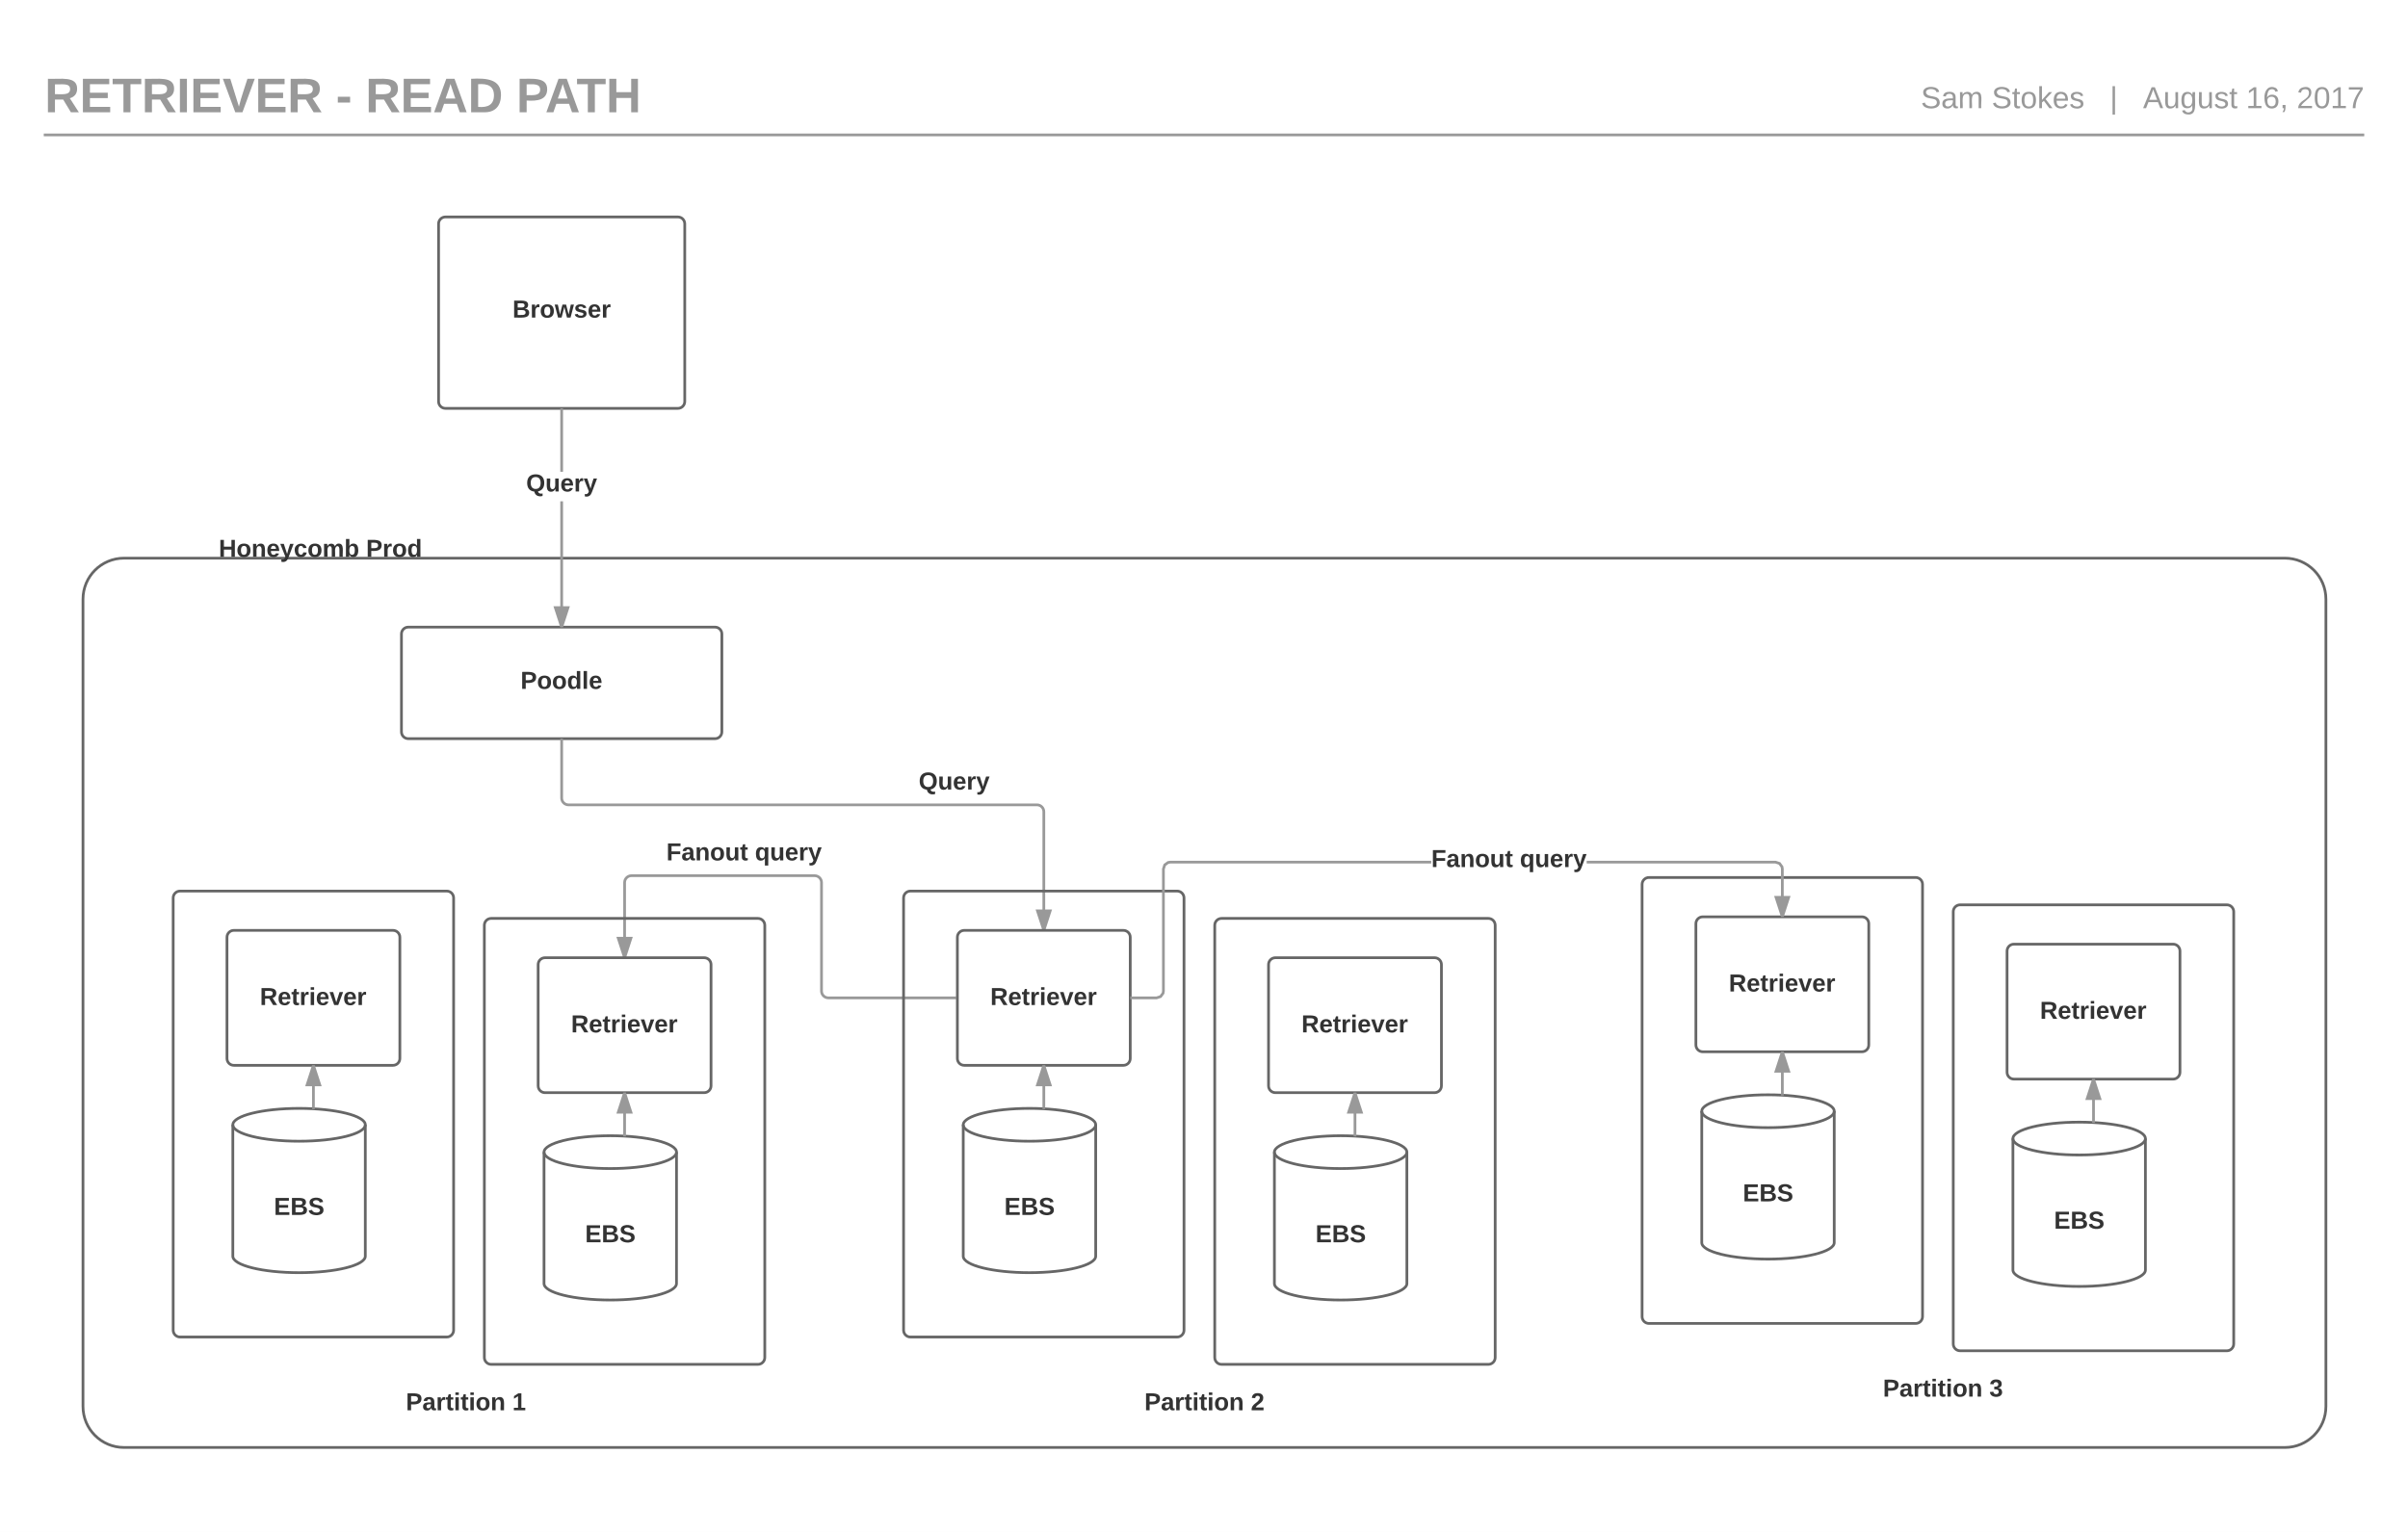
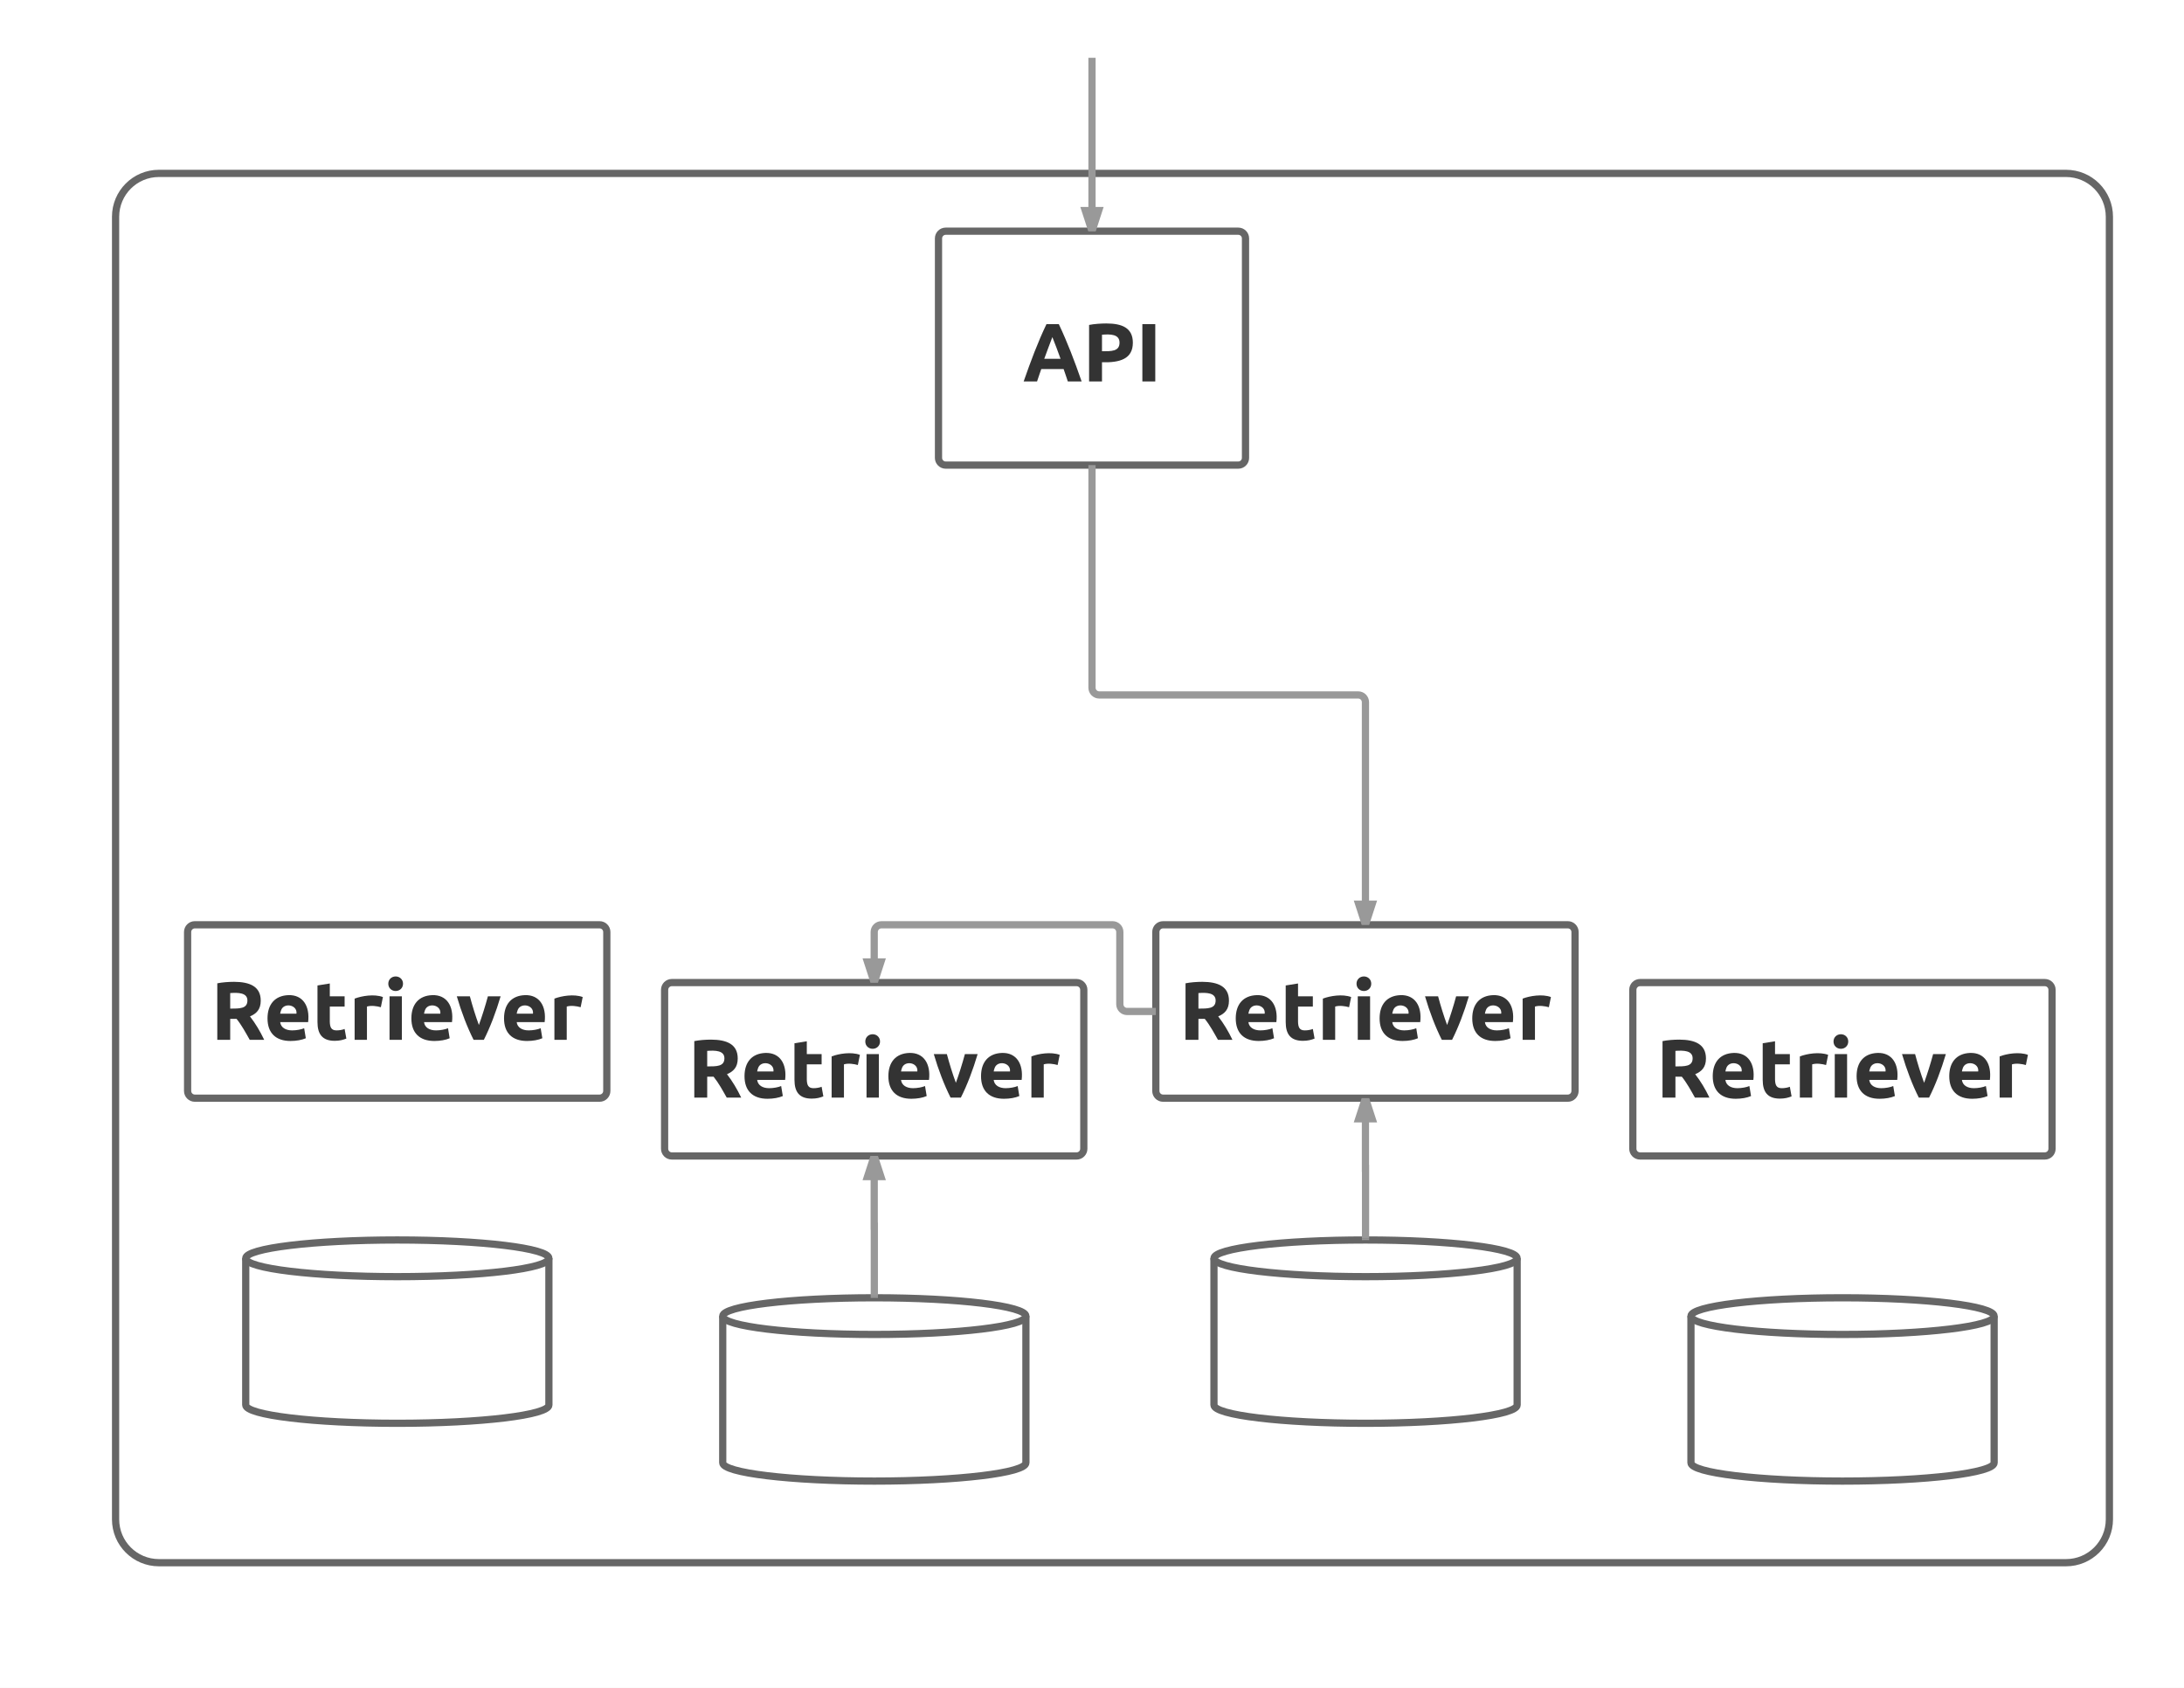
- <svg xmlns="http://www.w3.org/2000/svg" xmlns:xlink="http://www.w3.org/1999/xlink" width="1760.7" height="1120.45">
-   <g transform="translate(0 0)">
-     <path d="M0 0h1760.7v1120.45H0z" fill="#fff" />
-     <path d="M32.68 37c0-2.75 2.24-5 5-5h838c2.76 0 5 2.25 5 5v75.35c0 2.76-2.24 5-5 5h-838c-2.76 0-5-2.24-5-5z" fill="none" />
-     <use xlink:href="#a" transform="matrix(1,0,0,1,32.67925,32.01258) translate(0 50.11111)" />
-     <use xlink:href="#b" transform="matrix(1,0,0,1,32.67925,32.01258) translate(212.9383 50.11111)" />
-     <use xlink:href="#c" transform="matrix(1,0,0,1,32.67925,32.01258) translate(234.5679 50.11111)" />
-     <use xlink:href="#d" transform="matrix(1,0,0,1,32.67925,32.01258) translate(344.8889 50.11111)" />
-     <path d="M32 98.68H1728.7" stroke="#999" stroke-width="2" fill="none" />
-     <path d="M1040.68 55.68c0-2.76 2.24-5 5-5h678c2.76 0 5 2.24 5 5v38c0 2.76-2.24 5-5 5h-678c-2.76 0-5-2.24-5-5z" fill="none" />
-     <use xlink:href="#e" transform="matrix(1,0,0,1,1040.679,50.67925) translate(363.8025 28.44444)" />
-     <use xlink:href="#f" transform="matrix(1,0,0,1,1040.679,50.67925) translate(415.5926 28.44444)" />
-     <use xlink:href="#g" transform="matrix(1,0,0,1,1040.679,50.67925) translate(502.0123 28.44444)" />
-     <use xlink:href="#h" transform="matrix(1,0,0,1,1040.679,50.67925) translate(526.2716 28.44444)" />
-     <use xlink:href="#i" transform="matrix(1,0,0,1,1040.679,50.67925) translate(601.5802 28.44444)" />
-     <use xlink:href="#j" transform="matrix(1,0,0,1,1040.679,50.67925) translate(638.6173 28.44444)" />
-     <path d="M320.68 163.68c0-2.76 2.24-5 5-5h170c2.76 0 5 2.24 5 5v130c0 2.76-2.24 5-5 5h-170c-2.76 0-5-2.24-5-5z" stroke="#666" stroke-width="2" fill="#fff" />
-     <use xlink:href="#k" transform="matrix(1,0,0,1,340.6792,158.6792) translate(34.05 73.6)" />
-     <path d="M293.54 463.68c0-2.76 2.23-5 5-5h224.28c2.76 0 5 2.24 5 5v71.58c0 2.76-2.24 5-5 5H298.54c-2.77 0-5-2.24-5-5z" stroke="#666" stroke-width="2" fill="#fff" />
-     <use xlink:href="#l" transform="matrix(1,0,0,1,293.5364,458.6792) translate(87.08 45.15)" />
-     <path d="M1670.68 408.24c16.57 0 30 13.44 30 30v590.44c0 16.57-13.43 30-30 30h-1580c-16.57 0-30-13.43-30-30V438.24c0-16.56 13.43-30 30-30z" stroke="#666" stroke-width="2" fill="none" />
-     <path d="M58.25 383.68c0-2.76 2.24-5 5-5h341.43c2.76 0 5 2.24 5 5v39.02c0 2.76-2.24 5-5 5H63.25c-2.76 0-5-2.24-5-5z" fill="none" />
-     <use xlink:href="#m" transform="matrix(1,0,0,1,58.25067,378.6792) translate(101.675 28.6)" />
-     <use xlink:href="#n" transform="matrix(1,0,0,1,58.25067,378.6792) translate(209.425 28.6)" />
-     <path d="M411.68 458.68h-2v-92.02h2zm0-113.62h-2v-46.38h2z" fill="#999" />
-     <path d="M410.68 458.68l-4.64-14.27h9.27z" fill="#999" />
-     <path d="M411.73 458.68h-2.1l-4.96-15.27h12.02zm-4.3-13.27l3.25 10.04 3.26-10.03z" fill="#999" />
-     <use xlink:href="#o" transform="matrix(1,0,0,1,384.7042,345.0593) translate(0.005 14.4)" />
-     <path d="M126.63 656.73c0-2.76 2.24-5 5-5h195.05c2.76 0 5 2.24 5 5V972.9c0 2.75-2.24 5-5 5H131.63c-2.76 0-5-2.25-5-5z" stroke="#666" stroke-width="2" fill="none" />
-     <path d="M165.97 685.48c0-2.76 2.23-5 5-5h116.4c2.77 0 5 2.24 5 5v88.7c0 2.77-2.23 5-5 5h-116.4c-2.77 0-5-2.23-5-5z" stroke="#666" stroke-width="2" fill="#fff" />
-     <use xlink:href="#p" transform="matrix(1,0,0,1,165.966,680.4826) translate(24.055 54.61875)" />
-     <path d="M267.1 918.8c0 6.65-21.67 12.03-48.42 12.03-26.74 0-48.43-5.38-48.43-12.02V822.7c0-6.64 21.7-12.02 48.43-12.02 26.75 0 48.43 5.38 48.43 12.02z" stroke="#666" stroke-width="2" fill="#fff" />
-     <path d="M267.1 822.68c0 6.63-21.67 12-48.42 12-26.74 0-48.43-5.37-48.43-12" stroke="#666" stroke-width="2" fill="none" />
-     <use xlink:href="#q" transform="matrix(1,0,0,1,170.2539,839.6937) translate(30.03 48.9)" />
-     <path d="M229.17 779.2v30.98" stroke="#999" stroke-width="2" fill="none" />
-     <path d="M233.8 793.46h-9.26l4.63-14.27z" fill="#999" />
-     <path d="M235.2 794.46h-12.04l4.96-15.27h2.1zm-9.28-2h6.5l-3.25-10.03zM230.17 811.23l-2-.1v-.95h2z" fill="#999" />
-     <path d="M410.68 540.26v43.42c0 2.76 2.24 5 5 5h342.55c2.76 0 5 2.24 5 5v86.8" stroke="#999" stroke-width="2" fill="none" />
-     <path d="M763.23 680.48l-4.64-14.26h9.26z" fill="#999" />
-     <path d="M764.28 680.48h-2.1l-4.96-15.26h12.02zm-4.3-13.26l3.25 10.03 3.26-10.03z" fill="#999" />
-     <use xlink:href="#r" transform="matrix(1,0,0,1,671.7108,563.0792) translate(0.005 14.4)" />
-     <path d="M456.7 700.48v-55c0-2.76 2.24-5 5-5h133.98c2.76 0 5 2.24 5 5v79.36c0 2.76 2.24 5 5 5h93.34" stroke="#999" stroke-width="2" fill="none" />
-     <path d="M456.7 700.48l-4.63-14.26h9.27z" fill="#999" />
-     <path d="M457.75 700.48h-2.1l-4.96-15.26h12zm-4.3-13.26l3.25 10.03 3.26-10.03zM700.02 730.84h-1v-2h1z" fill="#999" />
-     <use xlink:href="#s" transform="matrix(1,0,0,1,487.2231,614.8826) translate(0.005 14.4)" />
-     <use xlink:href="#t" transform="matrix(1,0,0,1,487.2231,614.8826) translate(64.755 14.4)" />
-     <path d="M354.15 676.73c0-2.76 2.24-5 5-5H554.2c2.77 0 5 2.24 5 5V992.9c0 2.75-2.23 5-5 5H359.16c-2.76 0-5-2.25-5-5z" stroke="#666" stroke-width="2" fill="none" />
-     <path d="M393.5 705.48c0-2.76 2.23-5 5-5h116.4c2.77 0 5 2.24 5 5v88.7c0 2.77-2.23 5-5 5H398.5c-2.77 0-5-2.23-5-5z" stroke="#666" stroke-width="2" fill="#fff" />
-     <use xlink:href="#p" transform="matrix(1,0,0,1,393.4923,700.4826) translate(24.055 54.61875)" />
-     <path d="M494.64 938.8c0 6.65-21.7 12.03-48.43 12.03-26.74 0-48.42-5.38-48.42-12.02V842.7c0-6.64 21.68-12.02 48.43-12.02s48.44 5.38 48.44 12.02z" stroke="#666" stroke-width="2" fill="#fff" />
-     <path d="M494.64 842.68c0 6.63-21.7 12-48.43 12-26.74 0-48.42-5.37-48.42-12" stroke="#666" stroke-width="2" fill="none" />
-     <use xlink:href="#q" transform="matrix(1,0,0,1,397.7802,859.6937) translate(30.03 48.9)" />
-     <path d="M456.7 799.2v30.98" stroke="#999" stroke-width="2" fill="none" />
-     <path d="M461.34 813.46h-9.27l4.63-14.27z" fill="#999" />
-     <path d="M462.7 814.46h-12l4.95-15.27h2.1zm-9.26-2h6.52l-3.26-10.03zM457.7 831.23l-2-.1v-.95h2z" fill="#999" />
-     <path d="M660.68 656.73c0-2.76 2.24-5 5-5h195.05c2.76 0 5 2.24 5 5V972.9c0 2.75-2.24 5-5 5H665.68c-2.76 0-5-2.25-5-5z" stroke="#666" stroke-width="2" fill="none" />
-     <path d="M700.02 685.48c0-2.76 2.24-5 5-5h116.4c2.78 0 5 2.24 5 5v88.7c0 2.77-2.22 5-5 5h-116.4c-2.76 0-5-2.23-5-5z" stroke="#666" stroke-width="2" fill="#fff" />
-     <use xlink:href="#p" transform="matrix(1,0,0,1,700.0186,680.4826) translate(24.055 54.61875)" />
-     <path d="M801.16 918.8c0 6.65-21.68 12.03-48.43 12.03-26.74 0-48.42-5.38-48.42-12.02V822.7c0-6.64 21.7-12.02 48.43-12.02 26.75 0 48.43 5.38 48.43 12.02z" stroke="#666" stroke-width="2" fill="#fff" />
-     <path d="M801.16 822.68c0 6.63-21.68 12-48.43 12-26.74 0-48.42-5.37-48.42-12" stroke="#666" stroke-width="2" fill="none" />
-     <use xlink:href="#q" transform="matrix(1,0,0,1,704.3065,839.6937) translate(30.03 48.9)" />
-     <path d="M763.23 779.2v30.98" stroke="#999" stroke-width="2" fill="none" />
-     <path d="M767.86 793.46h-9.27l4.63-14.27z" fill="#999" />
-     <path d="M769.24 794.46h-12.02l4.96-15.27h2.1zm-9.27-2h6.52l-3.27-10.03zM764.23 811.23l-2-.1v-.95h2z" fill="#999" />
-     <path d="M888.2 676.73c0-2.76 2.24-5 5-5h195.06c2.76 0 5 2.24 5 5V992.9c0 2.75-2.24 5-5 5H893.2c-2.76 0-5-2.25-5-5z" stroke="#666" stroke-width="2" fill="none" />
-     <path d="M927.54 705.48c0-2.76 2.24-5 5-5h116.42c2.76 0 5 2.24 5 5v88.7c0 2.77-2.24 5-5 5H932.54c-2.76 0-5-2.23-5-5z" stroke="#666" stroke-width="2" fill="#fff" />
-     <use xlink:href="#p" transform="matrix(1,0,0,1,927.5448,700.4826) translate(24.055 54.61875)" />
-     <path d="M1028.7 938.8c0 6.65-21.7 12.03-48.44 12.03-26.75 0-48.43-5.38-48.43-12.02V842.7c0-6.64 21.68-12.02 48.43-12.02s48.43 5.38 48.43 12.02z" stroke="#666" stroke-width="2" fill="#fff" />
-     <path d="M1028.7 842.68c0 6.63-21.7 12-48.44 12-26.75 0-48.43-5.37-48.43-12" stroke="#666" stroke-width="2" fill="none" />
-     <use xlink:href="#q" transform="matrix(1,0,0,1,931.8328,859.6937) translate(30.03 48.9)" />
-     <path d="M990.75 799.2v30.98" stroke="#999" stroke-width="2" fill="none" />
-     <path d="M995.4 813.46h-9.28l4.63-14.27z" fill="#999" />
-     <path d="M996.76 814.46h-12.02l4.96-15.27h2.1zm-9.27-2h6.5l-3.25-10.03zM991.75 831.23l-2-.1v-.95h2z" fill="#999" />
-     <path d="M1200.68 646.8c0-2.75 2.24-5 5-5h195.05c2.76 0 5 2.25 5 5v316.17c0 2.76-2.24 5-5 5h-195.05c-2.76 0-5-2.24-5-5z" stroke="#666" stroke-width="2" fill="none" />
-     <path d="M1240.02 675.56c0-2.76 2.24-5 5-5h116.4c2.78 0 5 2.24 5 5v88.7c0 2.77-2.22 5-5 5h-116.4c-2.76 0-5-2.23-5-5z" stroke="#666" stroke-width="2" fill="#fff" />
-     <use xlink:href="#p" transform="matrix(1,0,0,1,1240.019,670.563) translate(24.055 54.61875)" />
-     <path d="M1341.16 908.9c0 6.63-21.68 12-48.43 12-26.74 0-48.42-5.37-48.42-12v-96.14c0-6.64 21.7-12.02 48.43-12.02 26.75 0 48.43 5.38 48.43 12.02z" stroke="#666" stroke-width="2" fill="#fff" />
-     <path d="M1341.16 812.76c0 6.63-21.68 12-48.43 12-26.74 0-48.42-5.37-48.42-12" stroke="#666" stroke-width="2" fill="none" />
-     <use xlink:href="#q" transform="matrix(1,0,0,1,1244.306,829.7741) translate(30.03 48.9)" />
-     <path d="M1303.23 769.27v31" stroke="#999" stroke-width="2" fill="none" />
-     <path d="M1307.86 783.54h-9.27l4.63-14.27z" fill="#999" />
-     <path d="M1309.24 784.54h-12.02l4.96-15.27h2.1zm-9.27-2h6.52l-3.27-10.03zM1304.23 801.3l-2-.1v-.94h2z" fill="#999" />
-     <path d="M1428.2 666.8c0-2.75 2.24-5 5-5h195.06c2.76 0 5 2.25 5 5v316.17c0 2.76-2.24 5-5 5H1433.2c-2.76 0-5-2.24-5-5z" stroke="#666" stroke-width="2" fill="none" />
-     <path d="M1467.54 695.56c0-2.76 2.24-5 5-5h116.42c2.76 0 5 2.24 5 5v88.7c0 2.77-2.24 5-5 5h-116.42c-2.76 0-5-2.23-5-5z" stroke="#666" stroke-width="2" fill="#fff" />
-     <use xlink:href="#p" transform="matrix(1,0,0,1,1467.545,690.563) translate(24.055 54.61875)" />
-     <path d="M1568.7 928.9c0 6.63-21.7 12-48.44 12-26.75 0-48.43-5.37-48.43-12v-96.14c0-6.64 21.68-12.02 48.43-12.02s48.43 5.38 48.43 12.02z" stroke="#666" stroke-width="2" fill="#fff" />
-     <path d="M1568.7 832.76c0 6.63-21.7 12-48.44 12-26.75 0-48.43-5.37-48.43-12" stroke="#666" stroke-width="2" fill="none" />
-     <use xlink:href="#q" transform="matrix(1,0,0,1,1471.833,849.7741) translate(30.03 48.9)" />
-     <path d="M1530.75 789.27v31" stroke="#999" stroke-width="2" fill="none" />
-     <path d="M1535.4 803.54h-9.28l4.63-14.27z" fill="#999" />
-     <path d="M1536.76 804.54h-12.02l4.96-15.27h2.1zm-9.27-2h6.5l-3.25-10.03zM1531.75 821.3l-2-.1v-.94h2zM1046.52 631.56H855.76l-1.27.2-2 1.47-.82 2.5v89.2l-.3 1.88-2.13 2.92-3.4 1.12h-19.42v-2h19.1l2.48-.82 1.48-2 .2-1.26V635.4l1.1-3.4 2.92-2.13 1.9-.3h190.92zm255.28-.88l2.12 2.9.3 1.9v35.08h-2v-34.92l-.2-1.26-1.46-2-2.5-.82h-137.9v-2h138.23z" fill="#999" />
-     <path d="M1303.23 670.56l-4.64-14.26h9.26z" fill="#999" />
-     <path d="M1304.28 670.56h-2.1l-4.96-15.26h12.02zm-4.3-13.26l3.25 10.03 3.26-10.03z" fill="#999" />
-     <g>
-       <use xlink:href="#s" transform="matrix(1,0,0,1,1046.521,619.763) translate(0.005 14.4)" />
-       <use xlink:href="#t" transform="matrix(1,0,0,1,1046.521,619.763) translate(64.755 14.4)" />
-     </g>
-     <path d="M220.68 1002.9c0-2.77 2.24-5 5-5h230c2.76 0 5 2.23 5 5v50c0 2.75-2.24 5-5 5h-230c-2.76 0-5-2.25-5-5z" fill="none" />
-     <g>
-       <use xlink:href="#u" transform="matrix(1,0,0,1,220.6792,997.8898) translate(76.1 33.6)" />
-       <use xlink:href="#v" transform="matrix(1,0,0,1,220.6792,997.8898) translate(153.9 33.6)" />
-     </g>
-     <path d="M760.68 1002.9c0-2.77 2.24-5 5-5h230c2.76 0 5 2.23 5 5v50c0 2.75-2.24 5-5 5h-230c-2.76 0-5-2.25-5-5z" fill="none" />
-     <g>
-       <use xlink:href="#u" transform="matrix(1,0,0,1,760.6792,997.8898) translate(76.1 33.6)" />
-       <use xlink:href="#w" transform="matrix(1,0,0,1,760.6792,997.8898) translate(153.9 33.6)" />
-     </g>
-     <path d="M1300.68 992.9c0-2.77 2.24-5 5-5h230c2.76 0 5 2.23 5 5v50c0 2.75-2.24 5-5 5h-230c-2.76 0-5-2.25-5-5z" fill="none" />
-     <g>
-       <use xlink:href="#u" transform="matrix(1,0,0,1,1300.679,987.8898) translate(76.1 33.6)" />
-       <use xlink:href="#x" transform="matrix(1,0,0,1,1300.679,987.8898) translate(153.9 33.6)" />
-     </g>
+ <svg xmlns="http://www.w3.org/2000/svg" xmlns:ns1="lucid" xmlns:xlink="http://www.w3.org/1999/xlink" width="1511.64" height="1168.08">
+   <g transform="translate(0 0)" ns1:page-tab-id="nAeB_IeilSWc">
+     <path d="M0 0h1511.64v1168.08H0z" fill="#fff" />
+     <path d="M1430 120c16.57 0 30 13.43 30 30v901.48c0 16.57-13.43 30-30 30H110c-16.57 0-30-13.43-30-30V150c0-16.57 13.43-30 30-30z" stroke="#666" stroke-width="5" fill="none" />
+     <path d="M129.85 645c0-2.76 2.24-5 5-5H415c2.76 0 5 2.24 5 5v110c0 2.76-2.24 5-5 5H134.85c-2.76 0-5-2.24-5-5z" stroke="#666" stroke-width="5" fill="#fff" />
+     <use xlink:href="#a" transform="matrix(1,0,0,1,129.8491,640) translate(15.97205 79.6153)" />
+     <path d="M379.92 972.32c0 7-46.97 12.68-104.92 12.68s-104.92-5.68-104.92-12.68V870.84c0-7 46.97-12.7 104.92-12.7s104.92 5.7 104.92 12.7z" stroke="#666" stroke-width="5" fill="#fff" />
+     <path d="M379.92 870.84c0 7-46.97 12.68-104.92 12.68s-104.92-5.68-104.92-12.68" stroke="#666" stroke-width="5" fill="none" />
+     <path d="M460 685c0-2.76 2.24-5 5-5h280.15c2.76 0 5 2.24 5 5v110c0 2.76-2.24 5-5 5H465c-2.76 0-5-2.24-5-5z" stroke="#666" stroke-width="5" fill="#fff" />
+     <use xlink:href="#a" transform="matrix(1,0,0,1,460,680) translate(15.97205 79.6153)" />
+     <path d="M710.08 1012.32c0 7-46.98 12.68-104.93 12.68-57.95 0-104.92-5.68-104.92-12.68V910.84c0-7 46.97-12.7 104.92-12.7s104.93 5.7 104.93 12.7z" stroke="#666" stroke-width="5" fill="#fff" />
+     <path d="M710.08 910.84c0 7-46.98 12.68-104.93 12.68-57.95 0-104.92-5.68-104.92-12.68" stroke="#666" stroke-width="5" fill="none" />
+     <path d="M605.08 800v48.58h.07v48.57" stroke="#999" stroke-width="5" fill="none" />
+     <path d="M609.7 814.27h-9.26l4.64-14.27z" fill="#999" />
+     <path d="M613.15 816.77H597l5.45-16.77h5.25zm-9.27-5h2.4l-1.2-3.68zM607.65 898.2l-2.5-.05-2.5.06v-1.05h5z" fill="#999" />
+     <path d="M800 645c0-2.76 2.24-5 5-5h280.15c2.76 0 5 2.24 5 5v110c0 2.76-2.24 5-5 5H805c-2.76 0-5-2.24-5-5z" stroke="#666" stroke-width="5" fill="#fff" />
+     <use xlink:href="#a" transform="matrix(1,0,0,1,800,640) translate(15.97205 79.6153)" />
+     <path d="M1050.08 972.32c0 7-46.98 12.68-104.93 12.68-57.95 0-104.92-5.68-104.92-12.68V870.84c0-7 46.97-12.7 104.92-12.7s104.93 5.7 104.93 12.7z" stroke="#666" stroke-width="5" fill="#fff" />
+     <path d="M1050.08 870.84c0 7-46.98 12.68-104.93 12.68-57.95 0-104.92-5.68-104.92-12.68" stroke="#666" stroke-width="5" fill="none" />
+     <path d="M945.08 760v48.58h.07v48.57" stroke="#999" stroke-width="5" fill="none" />
+     <path d="M949.7 774.27h-9.26l4.64-14.27z" fill="#999" />
+     <path d="M953.15 776.77H937l5.45-16.77h5.25zm-9.27-5h2.4l-1.2-3.68zM947.65 858.2l-2.5-.05-2.5.06v-1.05h5z" fill="#999" />
+     <path d="M1130.15 685c0-2.76 2.24-5 5-5h280.15c2.76 0 5 2.24 5 5v110c0 2.76-2.24 5-5 5h-280.15c-2.76 0-5-2.24-5-5z" stroke="#666" stroke-width="5" fill="#fff" />
+     <use xlink:href="#a" transform="matrix(1,0,0,1,1130.151,680) translate(15.97205 79.6153)" />
+     <path d="M1380.23 1012.32c0 7-46.98 12.68-104.93 12.68-57.95 0-104.92-5.68-104.92-12.68V910.84c0-7 46.97-12.7 104.92-12.7s104.93 5.7 104.93 12.7z" stroke="#666" stroke-width="5" fill="#fff" />
+     <path d="M1380.23 910.84c0 7-46.98 12.68-104.93 12.68-57.95 0-104.92-5.68-104.92-12.68" stroke="#666" stroke-width="5" fill="none" />
+     <path d="M649.57 165c0-2.76 2.24-5 5-5h202.5c2.76 0 5 2.24 5 5v151.88c0 2.76-2.24 5-5 5h-202.5c-2.76 0-5-2.24-5-5z" stroke="#666" stroke-width="5" fill="#fff" />
+     <use xlink:href="#b" transform="matrix(1,0,0,1,649.5676,160) translate(58.37389 103.9903)" />
+     <path d="M755.82 160V40" stroke="#999" stroke-width="5" fill="none" />
+     <path d="M755.82 160l-4.64-14.27h9.27z" fill="#999" />
+     <path d="M758.45 160h-5.26l-5.46-16.77h16.15zm-3.83-11.77l1.2 3.68 1.2-3.67z" fill="#999" />
+     <path d="M755.82 321.88v154.06c0 2.76 2.24 5 5 5h179.26c2.76 0 5 2.24 5 5V640" stroke="#999" stroke-width="5" fill="none" />
+     <path fill="#999" />
+     <path d="M945.08 640l-4.64-14.27h9.27z" fill="#999" />
+     <path d="M947.7 640h-5.25L937 623.23h16.15zm-3.82-11.77l1.2 3.68 1.2-3.67z" fill="#999" />
+     <path d="M800 700h-19.92c-2.77 0-5-2.24-5-5v-50c0-2.76-2.24-5-5-5h-160c-2.77 0-5 2.24-5 5v35" stroke="#999" stroke-width="5" fill="none" />
+     <path fill="#999" />
+     <path d="M605.08 680l-4.64-14.27h9.27z" fill="#999" />
+     <path d="M607.7 680h-5.25L597 663.23h16.15zm-3.82-11.77l1.2 3.68 1.2-3.67z" fill="#999" />
    <defs>
-       <path fill="#999" d="M240-174c0 40-23 61-54 70L253 0h-59l-57-94H76V0H24v-248c93 4 217-23 216 74zM76-134c48-2 112 12 112-38 0-48-66-32-112-35v73" id="y" />
-       <path fill="#999" d="M24 0v-248h195v40H76v63h132v40H76v65h150V0H24" id="z" />
-       <path fill="#999" d="M136-208V0H84v-208H4v-40h212v40h-80" id="A" />
-       <path fill="#999" d="M24 0v-248h52V0H24" id="B" />
-       <path fill="#999" d="M147 0H94L2-248h55l64 206c17-72 42-137 63-206h54" id="C" />
+       <path fill="#333" d="M80-683c59-12 137-18 203-18 187 1 322 54 322 228 0 106-52 157-130 190 65 83 124 182 172 283H472c-49-87-99-179-159-253h-77V0H80v-683zm364 209c1-96-110-98-208-91v188c111-1 207 3 208-97" id="c" />
+       <path fill="#333" d="M323 14C144 14 45-83 45-259c0-170 90-275 252-281 176-6 262 133 239 326H198c8 66 67 100 145 100 51 0 111-11 145-26l20 121C460 2 393 14 323 14zm72-330c13-111-157-138-187-38-4 12-8 25-10 38h197" id="d" />
+       <path fill="#333" d="M273 12C125 12 65-67 65-215v-442l149-24v155h179v124H214v185c2 63 16 104 83 103 34 0 71-7 96-17l21 116c-41 16-81 27-141 27" id="e" />
+       <path fill="#333" d="M70-498c86-33 237-58 342-19l-25 123c-45-13-116-24-168-8V0H70v-498" id="f" />
+       <path fill="#333" d="M219 0H70v-526h149V0zm-75-766c49 0 89 36 89 88s-40 88-89 88-89-36-89-88 40-88 89-88" id="g" />
+       <path fill="#333" d="M540-526C484-337 414-152 337 0H213C136-152 65-338 10-526h158c31 116 69 239 109 347 39-108 78-231 109-347h154" id="h" />
      <g id="a">
-         <use transform="matrix(0.09876543,0,0,0.09876543,0,0)" xlink:href="#y" />
-         <use transform="matrix(0.09876543,0,0,0.09876543,25.58025,0)" xlink:href="#z" />
-         <use transform="matrix(0.09876543,0,0,0.09876543,49.28395,0)" xlink:href="#A" />
-         <use transform="matrix(0.09876543,0,0,0.09876543,70.91358,0)" xlink:href="#y" />
-         <use transform="matrix(0.09876543,0,0,0.09876543,96.49383,0)" xlink:href="#B" />
-         <use transform="matrix(0.09876543,0,0,0.09876543,106.3704,0)" xlink:href="#z" />
-         <use transform="matrix(0.09876543,0,0,0.09876543,130.0741,0)" xlink:href="#C" />
-         <use transform="matrix(0.09876543,0,0,0.09876543,153.7778,0)" xlink:href="#z" />
-         <use transform="matrix(0.09876543,0,0,0.09876543,177.4815,0)" xlink:href="#y" />
+         <use transform="matrix(0.05725891,0,0,0.05725891,0,0)" xlink:href="#c" />
+         <use transform="matrix(0.05725891,0,0,0.05725891,36.76022,0)" xlink:href="#d" />
+         <use transform="matrix(0.05725891,0,0,0.05725891,70.19942,0)" xlink:href="#e" />
+         <use transform="matrix(0.05725891,0,0,0.05725891,95.62238,0)" xlink:href="#f" />
+         <use transform="matrix(0.05725891,0,0,0.05725891,119.7856,0)" xlink:href="#g" />
+         <use transform="matrix(0.05725891,0,0,0.05725891,136.3335,0)" xlink:href="#d" />
+         <use transform="matrix(0.05725891,0,0,0.05725891,169.7727,0)" xlink:href="#h" />
+         <use transform="matrix(0.05725891,0,0,0.05725891,200.4634,0)" xlink:href="#d" />
+         <use transform="matrix(0.05725891,0,0,0.05725891,233.9026,0)" xlink:href="#f" />
      </g>
-       <path fill="#999" d="M14-72v-43h91v43H14" id="D" />
-       <use transform="matrix(0.09876543,0,0,0.09876543,0,0)" xlink:href="#D" id="b" />
-       <path fill="#999" d="M199 0l-22-63H83L61 0H9l90-248h61L250 0h-51zm-33-102l-36-108c-10 38-24 72-36 108h72" id="E" />
-       <path fill="#999" d="M24-248c120-7 223 5 221 122C244-46 201 0 124 0H24v-248zM76-40c74 7 117-18 117-86 0-67-45-88-117-82v168" id="F" />
-       <g id="c">
-         <use transform="matrix(0.09876543,0,0,0.09876543,0,0)" xlink:href="#y" />
-         <use transform="matrix(0.09876543,0,0,0.09876543,25.58025,0)" xlink:href="#z" />
-         <use transform="matrix(0.09876543,0,0,0.09876543,49.28395,0)" xlink:href="#E" />
-         <use transform="matrix(0.09876543,0,0,0.09876543,74.8642,0)" xlink:href="#F" />
+       <path fill="#333" d="M10 0c86-246 171-474 276-693h149C539-473 626-245 711 0H544c-15-49-35-101-51-150H223c-16 49-36 101-51 150H10zm347-536c-31 85-67 173-98 262h197c-31-90-66-177-99-262" id="i" />
+       <path fill="#333" d="M80-683c58-12 143-18 208-18 190 0 321 53 321 233 0 198-160 242-373 236V0H80v-683zm368 214c0-104-112-104-212-96v200c112 0 212 3 212-104" id="j" />
+       <path fill="#333" d="M80-693h156V0H80v-693" id="k" />
+       <g id="b">
+         <use transform="matrix(0.05725891,0,0,0.05725891,0,0)" xlink:href="#i" />
+         <use transform="matrix(0.05725891,0,0,0.05725891,41.28367,0)" xlink:href="#j" />
+         <use transform="matrix(0.05725891,0,0,0.05725891,78.15841,0)" xlink:href="#k" />
      </g>
-       <path fill="#999" d="M24-248c93 1 206-16 204 79-1 75-69 88-152 82V0H24v-248zm52 121c47 0 100 7 100-41 0-47-54-39-100-39v80" id="G" />
-       <path fill="#999" d="M186 0v-106H76V0H24v-248h52v99h110v-99h50V0h-50" id="H" />
-       <g id="d">
-         <use transform="matrix(0.09876543,0,0,0.09876543,0,0)" xlink:href="#G" />
-         <use transform="matrix(0.09876543,0,0,0.09876543,21.03704,0)" xlink:href="#E" />
-         <use transform="matrix(0.09876543,0,0,0.09876543,43.95062,0)" xlink:href="#A" />
-         <use transform="matrix(0.09876543,0,0,0.09876543,65.58025,0)" xlink:href="#H" />
-       </g>
-       <path fill="#999" d="M185-189c-5-48-123-54-124 2 14 75 158 14 163 119 3 78-121 87-175 55-17-10-28-26-33-46l33-7c5 56 141 63 141-1 0-78-155-14-162-118-5-82 145-84 179-34 5 7 8 16 11 25" id="I" />
-       <path fill="#999" d="M141-36C126-15 110 5 73 4 37 3 15-17 15-53c-1-64 63-63 125-63 3-35-9-54-41-54-24 1-41 7-42 31l-33-3c5-37 33-52 76-52 45 0 72 20 72 64v82c-1 20 7 32 28 27v20c-31 9-61-2-59-35zM48-53c0 20 12 33 32 33 41-3 63-29 60-74-43 2-92-5-92 41" id="J" />
-       <path fill="#999" d="M210-169c-67 3-38 105-44 169h-31v-121c0-29-5-50-35-48C34-165 62-65 56 0H25l-1-190h30c1 10-1 24 2 32 10-44 99-50 107 0 11-21 27-35 58-36 85-2 47 119 55 194h-31v-121c0-29-5-49-35-48" id="K" />
-       <g id="e">
-         <use transform="matrix(0.0617284,0,0,0.0617284,0,0)" xlink:href="#I" />
-         <use transform="matrix(0.0617284,0,0,0.0617284,14.81481,0)" xlink:href="#J" />
-         <use transform="matrix(0.0617284,0,0,0.0617284,27.16049,0)" xlink:href="#K" />
-       </g>
-       <path fill="#999" d="M59-47c-2 24 18 29 38 22v24C64 9 27 4 27-40v-127H5v-23h24l9-43h21v43h35v23H59v120" id="L" />
-       <path fill="#999" d="M100-194c62-1 85 37 85 99 1 63-27 99-86 99S16-35 15-95c0-66 28-99 85-99zM99-20c44 1 53-31 53-75 0-43-8-75-51-75s-53 32-53 75 10 74 51 75" id="M" />
-       <path fill="#999" d="M143 0L79-87 56-68V0H24v-261h32v163l83-92h37l-77 82L181 0h-38" id="N" />
-       <path fill="#999" d="M100-194c63 0 86 42 84 106H49c0 40 14 67 53 68 26 1 43-12 49-29l28 8c-11 28-37 45-77 45C44 4 14-33 15-96c1-61 26-98 85-98zm52 81c6-60-76-77-97-28-3 7-6 17-6 28h103" id="O" />
-       <path fill="#999" d="M135-143c-3-34-86-38-87 0 15 53 115 12 119 90S17 21 10-45l28-5c4 36 97 45 98 0-10-56-113-15-118-90-4-57 82-63 122-42 12 7 21 19 24 35" id="P" />
-       <g id="f">
-         <use transform="matrix(0.0617284,0,0,0.0617284,0,0)" xlink:href="#I" />
-         <use transform="matrix(0.0617284,0,0,0.0617284,14.81481,0)" xlink:href="#L" />
-         <use transform="matrix(0.0617284,0,0,0.0617284,20.98765,0)" xlink:href="#M" />
-         <use transform="matrix(0.0617284,0,0,0.0617284,33.33333,0)" xlink:href="#N" />
-         <use transform="matrix(0.0617284,0,0,0.0617284,44.44444,0)" xlink:href="#O" />
-         <use transform="matrix(0.0617284,0,0,0.0617284,56.79012,0)" xlink:href="#P" />
-       </g>
-       <path fill="#999" d="M32 76v-337h29V76H32" id="Q" />
-       <use transform="matrix(0.0617284,0,0,0.0617284,0,0)" xlink:href="#Q" id="g" />
-       <path fill="#999" d="M205 0l-28-72H64L36 0H1l101-248h38L239 0h-34zm-38-99l-47-123c-12 45-31 82-46 123h93" id="R" />
-       <path fill="#999" d="M84 4C-5 8 30-112 23-190h32v120c0 31 7 50 39 49 72-2 45-101 50-169h31l1 190h-30c-1-10 1-25-2-33-11 22-28 36-60 37" id="S" />
-       <path fill="#999" d="M177-190C167-65 218 103 67 71c-23-6-38-20-44-43l32-5c15 47 100 32 89-28v-30C133-14 115 1 83 1 29 1 15-40 15-95c0-56 16-97 71-98 29-1 48 16 59 35 1-10 0-23 2-32h30zM94-22c36 0 50-32 50-73 0-42-14-75-50-75-39 0-46 34-46 75s6 73 46 73" id="T" />
-       <g id="h">
-         <use transform="matrix(0.0617284,0,0,0.0617284,0,0)" xlink:href="#R" />
-         <use transform="matrix(0.0617284,0,0,0.0617284,14.81481,0)" xlink:href="#S" />
-         <use transform="matrix(0.0617284,0,0,0.0617284,27.16049,0)" xlink:href="#T" />
-         <use transform="matrix(0.0617284,0,0,0.0617284,39.50617,0)" xlink:href="#S" />
-         <use transform="matrix(0.0617284,0,0,0.0617284,51.85185,0)" xlink:href="#P" />
-         <use transform="matrix(0.0617284,0,0,0.0617284,62.96296,0)" xlink:href="#L" />
-       </g>
-       <path fill="#999" d="M27 0v-27h64v-190l-56 39v-29l58-41h29v221h61V0H27" id="U" />
-       <path fill="#999" d="M110-160c48 1 74 30 74 79 0 53-28 85-80 85-65 0-83-55-86-122-5-90 50-162 133-122 14 7 22 21 27 39l-31 6c-5-40-67-38-82-6-9 19-15 44-15 74 11-20 30-34 60-33zm-7 138c34 0 49-23 49-58s-16-56-50-56c-29 0-50 16-49 49 1 36 15 65 50 65" id="V" />
-       <path fill="#999" d="M68-38c1 34 0 65-14 84H32c9-13 17-26 17-46H33v-38h35" id="W" />
-       <g id="i">
-         <use transform="matrix(0.0617284,0,0,0.0617284,0,0)" xlink:href="#U" />
-         <use transform="matrix(0.0617284,0,0,0.0617284,12.34568,0)" xlink:href="#V" />
-         <use transform="matrix(0.0617284,0,0,0.0617284,24.69136,0)" xlink:href="#W" />
-       </g>
-       <path fill="#999" d="M101-251c82-7 93 87 43 132L82-64C71-53 59-42 53-27h129V0H18c2-99 128-94 128-182 0-28-16-43-45-43s-46 15-49 41l-32-3c6-41 34-60 81-64" id="X" />
-       <path fill="#999" d="M101-251c68 0 85 55 85 127S166 4 100 4C33 4 14-52 14-124c0-73 17-127 87-127zm-1 229c47 0 54-49 54-102s-4-102-53-102c-51 0-55 48-55 102 0 53 5 102 54 102" id="Y" />
-       <path fill="#999" d="M64 0c3-98 48-159 88-221H18v-27h164v26C143-157 98-101 97 0H64" id="Z" />
-       <g id="j">
-         <use transform="matrix(0.0617284,0,0,0.0617284,0,0)" xlink:href="#X" />
-         <use transform="matrix(0.0617284,0,0,0.0617284,12.34568,0)" xlink:href="#Y" />
-         <use transform="matrix(0.0617284,0,0,0.0617284,24.69136,0)" xlink:href="#U" />
-         <use transform="matrix(0.0617284,0,0,0.0617284,37.03704,0)" xlink:href="#Z" />
-       </g>
-       <path fill="#333" d="M182-130c37 4 62 22 62 59C244 23 116-4 24 0v-248c84 5 203-23 205 63 0 31-19 50-47 55zM76-148c40-3 101 13 101-30 0-44-60-28-101-31v61zm0 110c48-3 116 14 116-37 0-48-69-32-116-35v72" id="aa" />
-       <path fill="#333" d="M135-150c-39-12-60 13-60 57V0H25l-1-190h47c2 13-1 29 3 40 6-28 27-53 61-41v41" id="ab" />
-       <path fill="#333" d="M110-194c64 0 96 36 96 99 0 64-35 99-97 99-61 0-95-36-95-99 0-62 34-99 96-99zm-1 164c35 0 45-28 45-65 0-40-10-65-43-65-34 0-45 26-45 65 0 36 10 65 43 65" id="ac" />
-       <path fill="#333" d="M231 0h-52l-39-155L100 0H48L-1-190h46L77-45c9-52 24-97 36-145h53l37 145 32-145h46" id="ad" />
-       <path fill="#333" d="M137-138c1-29-70-34-71-4 15 46 118 7 119 86 1 83-164 76-172 9l43-7c4 19 20 25 44 25 33 8 57-30 24-41C81-84 22-81 20-136c-2-80 154-74 161-7" id="ae" />
-       <path fill="#333" d="M185-48c-13 30-37 53-82 52C43 2 14-33 14-96s30-98 90-98c62 0 83 45 84 108H66c0 31 8 55 39 56 18 0 30-7 34-22zm-45-69c5-46-57-63-70-21-2 6-4 13-4 21h74" id="af" />
-       <g id="k">
-         <use transform="matrix(0.05,0,0,0.05,0,0)" xlink:href="#aa" />
-         <use transform="matrix(0.05,0,0,0.05,12.95,0)" xlink:href="#ab" />
-         <use transform="matrix(0.05,0,0,0.05,19.95,0)" xlink:href="#ac" />
-         <use transform="matrix(0.05,0,0,0.05,30.9,0)" xlink:href="#ad" />
-         <use transform="matrix(0.05,0,0,0.05,44.9,0)" xlink:href="#ae" />
-         <use transform="matrix(0.05,0,0,0.05,54.9,0)" xlink:href="#af" />
-         <use transform="matrix(0.05,0,0,0.05,64.9,0)" xlink:href="#ab" />
-       </g>
-       <path fill="#333" d="M24-248c93 1 206-16 204 79-1 75-69 88-152 82V0H24v-248zm52 121c47 0 100 7 100-41 0-47-54-39-100-39v80" id="ag" />
-       <path fill="#333" d="M88-194c31-1 46 15 58 34l-1-101h50l1 261h-48c-2-10 0-23-3-31C134-8 116 4 84 4 32 4 16-41 15-95c0-56 19-97 73-99zm17 164c33 0 40-30 41-66 1-37-9-64-41-64s-38 30-39 65c0 43 13 65 39 65" id="ah" />
-       <path fill="#333" d="M25 0v-261h50V0H25" id="ai" />
-       <g id="l">
-         <use transform="matrix(0.05,0,0,0.05,0,0)" xlink:href="#ag" />
-         <use transform="matrix(0.05,0,0,0.05,12,0)" xlink:href="#ac" />
-         <use transform="matrix(0.05,0,0,0.05,22.95,0)" xlink:href="#ac" />
-         <use transform="matrix(0.05,0,0,0.05,33.9,0)" xlink:href="#ah" />
-         <use transform="matrix(0.05,0,0,0.05,44.85,0)" xlink:href="#ai" />
-         <use transform="matrix(0.05,0,0,0.05,49.85,0)" xlink:href="#af" />
-       </g>
-       <path fill="#333" d="M186 0v-106H76V0H24v-248h52v99h110v-99h50V0h-50" id="aj" />
-       <path fill="#333" d="M135-194c87-1 58 113 63 194h-50c-7-57 23-157-34-157-59 0-34 97-39 157H25l-1-190h47c2 12-1 28 3 38 12-26 28-41 61-42" id="ak" />
-       <path fill="#333" d="M123 10C108 53 80 86 19 72V37c35 8 53-11 59-39L3-190h52l48 148c12-52 28-100 44-148h51" id="al" />
-       <path fill="#333" d="M190-63c-7 42-38 67-86 67-59 0-84-38-90-98-12-110 154-137 174-36l-49 2c-2-19-15-32-35-32-30 0-35 28-38 64-6 74 65 87 74 30" id="am" />
-       <path fill="#333" d="M220-157c-53 9-28 100-34 157h-49v-107c1-27-5-49-29-50C55-147 81-57 75 0H25l-1-190h47c2 12-1 28 3 38 10-53 101-56 108 0 13-22 24-43 59-42 82 1 51 116 57 194h-49v-107c-1-25-5-48-29-50" id="an" />
-       <path fill="#333" d="M135-194c52 0 70 43 70 98 0 56-19 99-73 100-30 1-46-15-58-35L72 0H24l1-261h50v104c11-23 29-37 60-37zM114-30c31 0 40-27 40-66 0-37-7-63-39-63s-41 28-41 65c0 36 8 64 40 64" id="ao" />
-       <g id="m">
-         <use transform="matrix(0.05,0,0,0.05,0,0)" xlink:href="#aj" />
-         <use transform="matrix(0.05,0,0,0.05,12.95,0)" xlink:href="#ac" />
-         <use transform="matrix(0.05,0,0,0.05,23.9,0)" xlink:href="#ak" />
-         <use transform="matrix(0.05,0,0,0.05,34.85,0)" xlink:href="#af" />
-         <use transform="matrix(0.05,0,0,0.05,44.85,0)" xlink:href="#al" />
-         <use transform="matrix(0.05,0,0,0.05,54.85,0)" xlink:href="#am" />
-         <use transform="matrix(0.05,0,0,0.05,64.85,0)" xlink:href="#ac" />
-         <use transform="matrix(0.05,0,0,0.05,75.8,0)" xlink:href="#an" />
-         <use transform="matrix(0.05,0,0,0.05,91.8,0)" xlink:href="#ao" />
-       </g>
-       <g id="n">
-         <use transform="matrix(0.05,0,0,0.05,0,0)" xlink:href="#ag" />
-         <use transform="matrix(0.05,0,0,0.05,12,0)" xlink:href="#ab" />
-         <use transform="matrix(0.05,0,0,0.05,19,0)" xlink:href="#ac" />
-         <use transform="matrix(0.05,0,0,0.05,29.95,0)" xlink:href="#ah" />
-       </g>
-       <path fill="#333" d="M140-251c80 0 125 45 125 126 0 70-33 111-92 124 6 28 34 38 68 31l-1 36C177 83 129 55 120 2 51-6 15-50 15-125c0-81 44-126 125-126zm-1 214c52 0 73-35 73-88 0-50-21-86-72-86-52 0-73 35-73 86s22 88 72 88" id="ap" />
-       <path fill="#333" d="M85 4C-2 5 27-109 22-190h50c7 57-23 150 33 157 60-5 35-97 40-157h50l1 190h-47c-2-12 1-28-3-38-12 25-28 42-61 42" id="aq" />
-       <g id="o">
-         <use transform="matrix(0.05,0,0,0.05,0,0)" xlink:href="#ap" />
-         <use transform="matrix(0.05,0,0,0.05,14,0)" xlink:href="#aq" />
-         <use transform="matrix(0.05,0,0,0.05,24.95,0)" xlink:href="#af" />
-         <use transform="matrix(0.05,0,0,0.05,34.95,0)" xlink:href="#ab" />
-         <use transform="matrix(0.05,0,0,0.05,41.95,0)" xlink:href="#al" />
-       </g>
-       <path fill="#333" d="M240-174c0 40-23 61-54 70L253 0h-59l-57-94H76V0H24v-248c93 4 217-23 216 74zM76-134c48-2 112 12 112-38 0-48-66-32-112-35v73" id="ar" />
-       <path fill="#333" d="M115-3C79 11 28 4 28-45v-112H4v-33h27l15-45h31v45h36v33H77v99c-1 23 16 31 38 25v30" id="as" />
-       <path fill="#333" d="M25-224v-37h50v37H25zM25 0v-190h50V0H25" id="at" />
-       <path fill="#333" d="M128 0H69L1-190h53L99-40l48-150h52" id="au" />
-       <g id="p">
-         <use transform="matrix(0.05,0,0,0.05,0,0)" xlink:href="#ar" />
-         <use transform="matrix(0.05,0,0,0.05,12.95,0)" xlink:href="#af" />
-         <use transform="matrix(0.05,0,0,0.05,22.95,0)" xlink:href="#as" />
-         <use transform="matrix(0.05,0,0,0.05,28.9,0)" xlink:href="#ab" />
-         <use transform="matrix(0.05,0,0,0.05,35.9,0)" xlink:href="#at" />
-         <use transform="matrix(0.05,0,0,0.05,40.9,0)" xlink:href="#af" />
-         <use transform="matrix(0.05,0,0,0.05,50.9,0)" xlink:href="#au" />
-         <use transform="matrix(0.05,0,0,0.05,60.9,0)" xlink:href="#af" />
-         <use transform="matrix(0.05,0,0,0.05,70.9,0)" xlink:href="#ab" />
-       </g>
-       <path fill="#333" d="M24 0v-248h195v40H76v63h132v40H76v65h150V0H24" id="av" />
-       <path fill="#333" d="M169-182c-1-43-94-46-97-3 18 66 151 10 154 114 3 95-165 93-204 36-6-8-10-19-12-30l50-8c3 46 112 56 116 5-17-69-150-10-154-114-4-87 153-88 188-35 5 8 8 18 10 28" id="aw" />
-       <g id="q">
-         <use transform="matrix(0.05,0,0,0.05,0,0)" xlink:href="#av" />
-         <use transform="matrix(0.05,0,0,0.05,12,0)" xlink:href="#aa" />
-         <use transform="matrix(0.05,0,0,0.05,24.95,0)" xlink:href="#aw" />
-       </g>
-       <g id="r">
-         <use transform="matrix(0.05,0,0,0.05,0,0)" xlink:href="#ap" />
-         <use transform="matrix(0.05,0,0,0.05,14,0)" xlink:href="#aq" />
-         <use transform="matrix(0.05,0,0,0.05,24.95,0)" xlink:href="#af" />
-         <use transform="matrix(0.05,0,0,0.05,34.95,0)" xlink:href="#ab" />
-         <use transform="matrix(0.05,0,0,0.05,41.95,0)" xlink:href="#al" />
-       </g>
-       <path fill="#333" d="M76-208v77h127v40H76V0H24v-248h183v40H76" id="ax" />
-       <path fill="#333" d="M133-34C117-15 103 5 69 4 32 3 11-16 11-54c-1-60 55-63 116-61 1-26-3-47-28-47-18 1-26 9-28 27l-52-2c7-38 36-58 82-57s74 22 75 68l1 82c-1 14 12 18 25 15v27c-30 8-71 5-69-32zm-48 3c29 0 43-24 42-57-32 0-66-3-65 30 0 17 8 27 23 27" id="ay" />
-       <g id="s">
-         <use transform="matrix(0.05,0,0,0.05,0,0)" xlink:href="#ax" />
-         <use transform="matrix(0.05,0,0,0.05,10.95,0)" xlink:href="#ay" />
-         <use transform="matrix(0.05,0,0,0.05,20.95,0)" xlink:href="#ak" />
-         <use transform="matrix(0.05,0,0,0.05,31.9,0)" xlink:href="#ac" />
-         <use transform="matrix(0.05,0,0,0.05,42.85,0)" xlink:href="#aq" />
-         <use transform="matrix(0.05,0,0,0.05,53.8,0)" xlink:href="#as" />
-       </g>
-       <path fill="#333" d="M84 4C32 4 15-41 15-95c0-55 18-99 73-99 29 0 47 12 58 34l2-30h48l-1 265h-49V-32C136-9 114 4 84 4zm21-34c32 0 41-29 41-66 0-36-9-64-40-64-33 0-39 30-40 65 0 43 13 65 39 65" id="az" />
-       <g id="t">
-         <use transform="matrix(0.05,0,0,0.05,0,0)" xlink:href="#az" />
-         <use transform="matrix(0.05,0,0,0.05,10.95,0)" xlink:href="#aq" />
-         <use transform="matrix(0.05,0,0,0.05,21.9,0)" xlink:href="#af" />
-         <use transform="matrix(0.05,0,0,0.05,31.9,0)" xlink:href="#ab" />
-         <use transform="matrix(0.05,0,0,0.05,38.9,0)" xlink:href="#al" />
-       </g>
-       <g id="u">
-         <use transform="matrix(0.05,0,0,0.05,0,0)" xlink:href="#ag" />
-         <use transform="matrix(0.05,0,0,0.05,12,0)" xlink:href="#ay" />
-         <use transform="matrix(0.05,0,0,0.05,22,0)" xlink:href="#ab" />
-         <use transform="matrix(0.05,0,0,0.05,29,0)" xlink:href="#as" />
-         <use transform="matrix(0.05,0,0,0.05,34.95,0)" xlink:href="#at" />
-         <use transform="matrix(0.05,0,0,0.05,39.95,0)" xlink:href="#as" />
-         <use transform="matrix(0.05,0,0,0.05,45.9,0)" xlink:href="#at" />
-         <use transform="matrix(0.05,0,0,0.05,50.9,0)" xlink:href="#ac" />
-         <use transform="matrix(0.05,0,0,0.05,61.85,0)" xlink:href="#ak" />
-       </g>
-       <path fill="#333" d="M23 0v-37h61v-169l-59 37v-38l62-41h46v211h57V0H23" id="aA" />
-       <use transform="matrix(0.05,0,0,0.05,0,0)" xlink:href="#aA" id="v" />
-       <path fill="#333" d="M182-182c0 78-84 86-111 141h115V0H12c-6-101 99-100 120-180 1-22-12-31-33-32-23 0-32 14-35 34l-49-3c5-45 32-70 84-70 51 0 83 22 83 69" id="aB" />
-       <use transform="matrix(0.05,0,0,0.05,0,0)" xlink:href="#aB" id="w" />
-       <path fill="#333" d="M128-127c34 4 56 21 59 58 7 91-148 94-172 28-4-9-6-17-7-26l51-5c1 24 16 35 40 36 23 0 39-12 38-36-1-31-31-36-65-34v-40c32 2 59-3 59-33 0-20-13-33-34-33s-33 13-35 32l-50-3c6-44 37-68 86-68 50 0 83 20 83 66 0 35-22 52-53 58" id="aC" />
-       <use transform="matrix(0.05,0,0,0.05,0,0)" xlink:href="#aC" id="x" />
    </defs>
  </g>
</svg>
